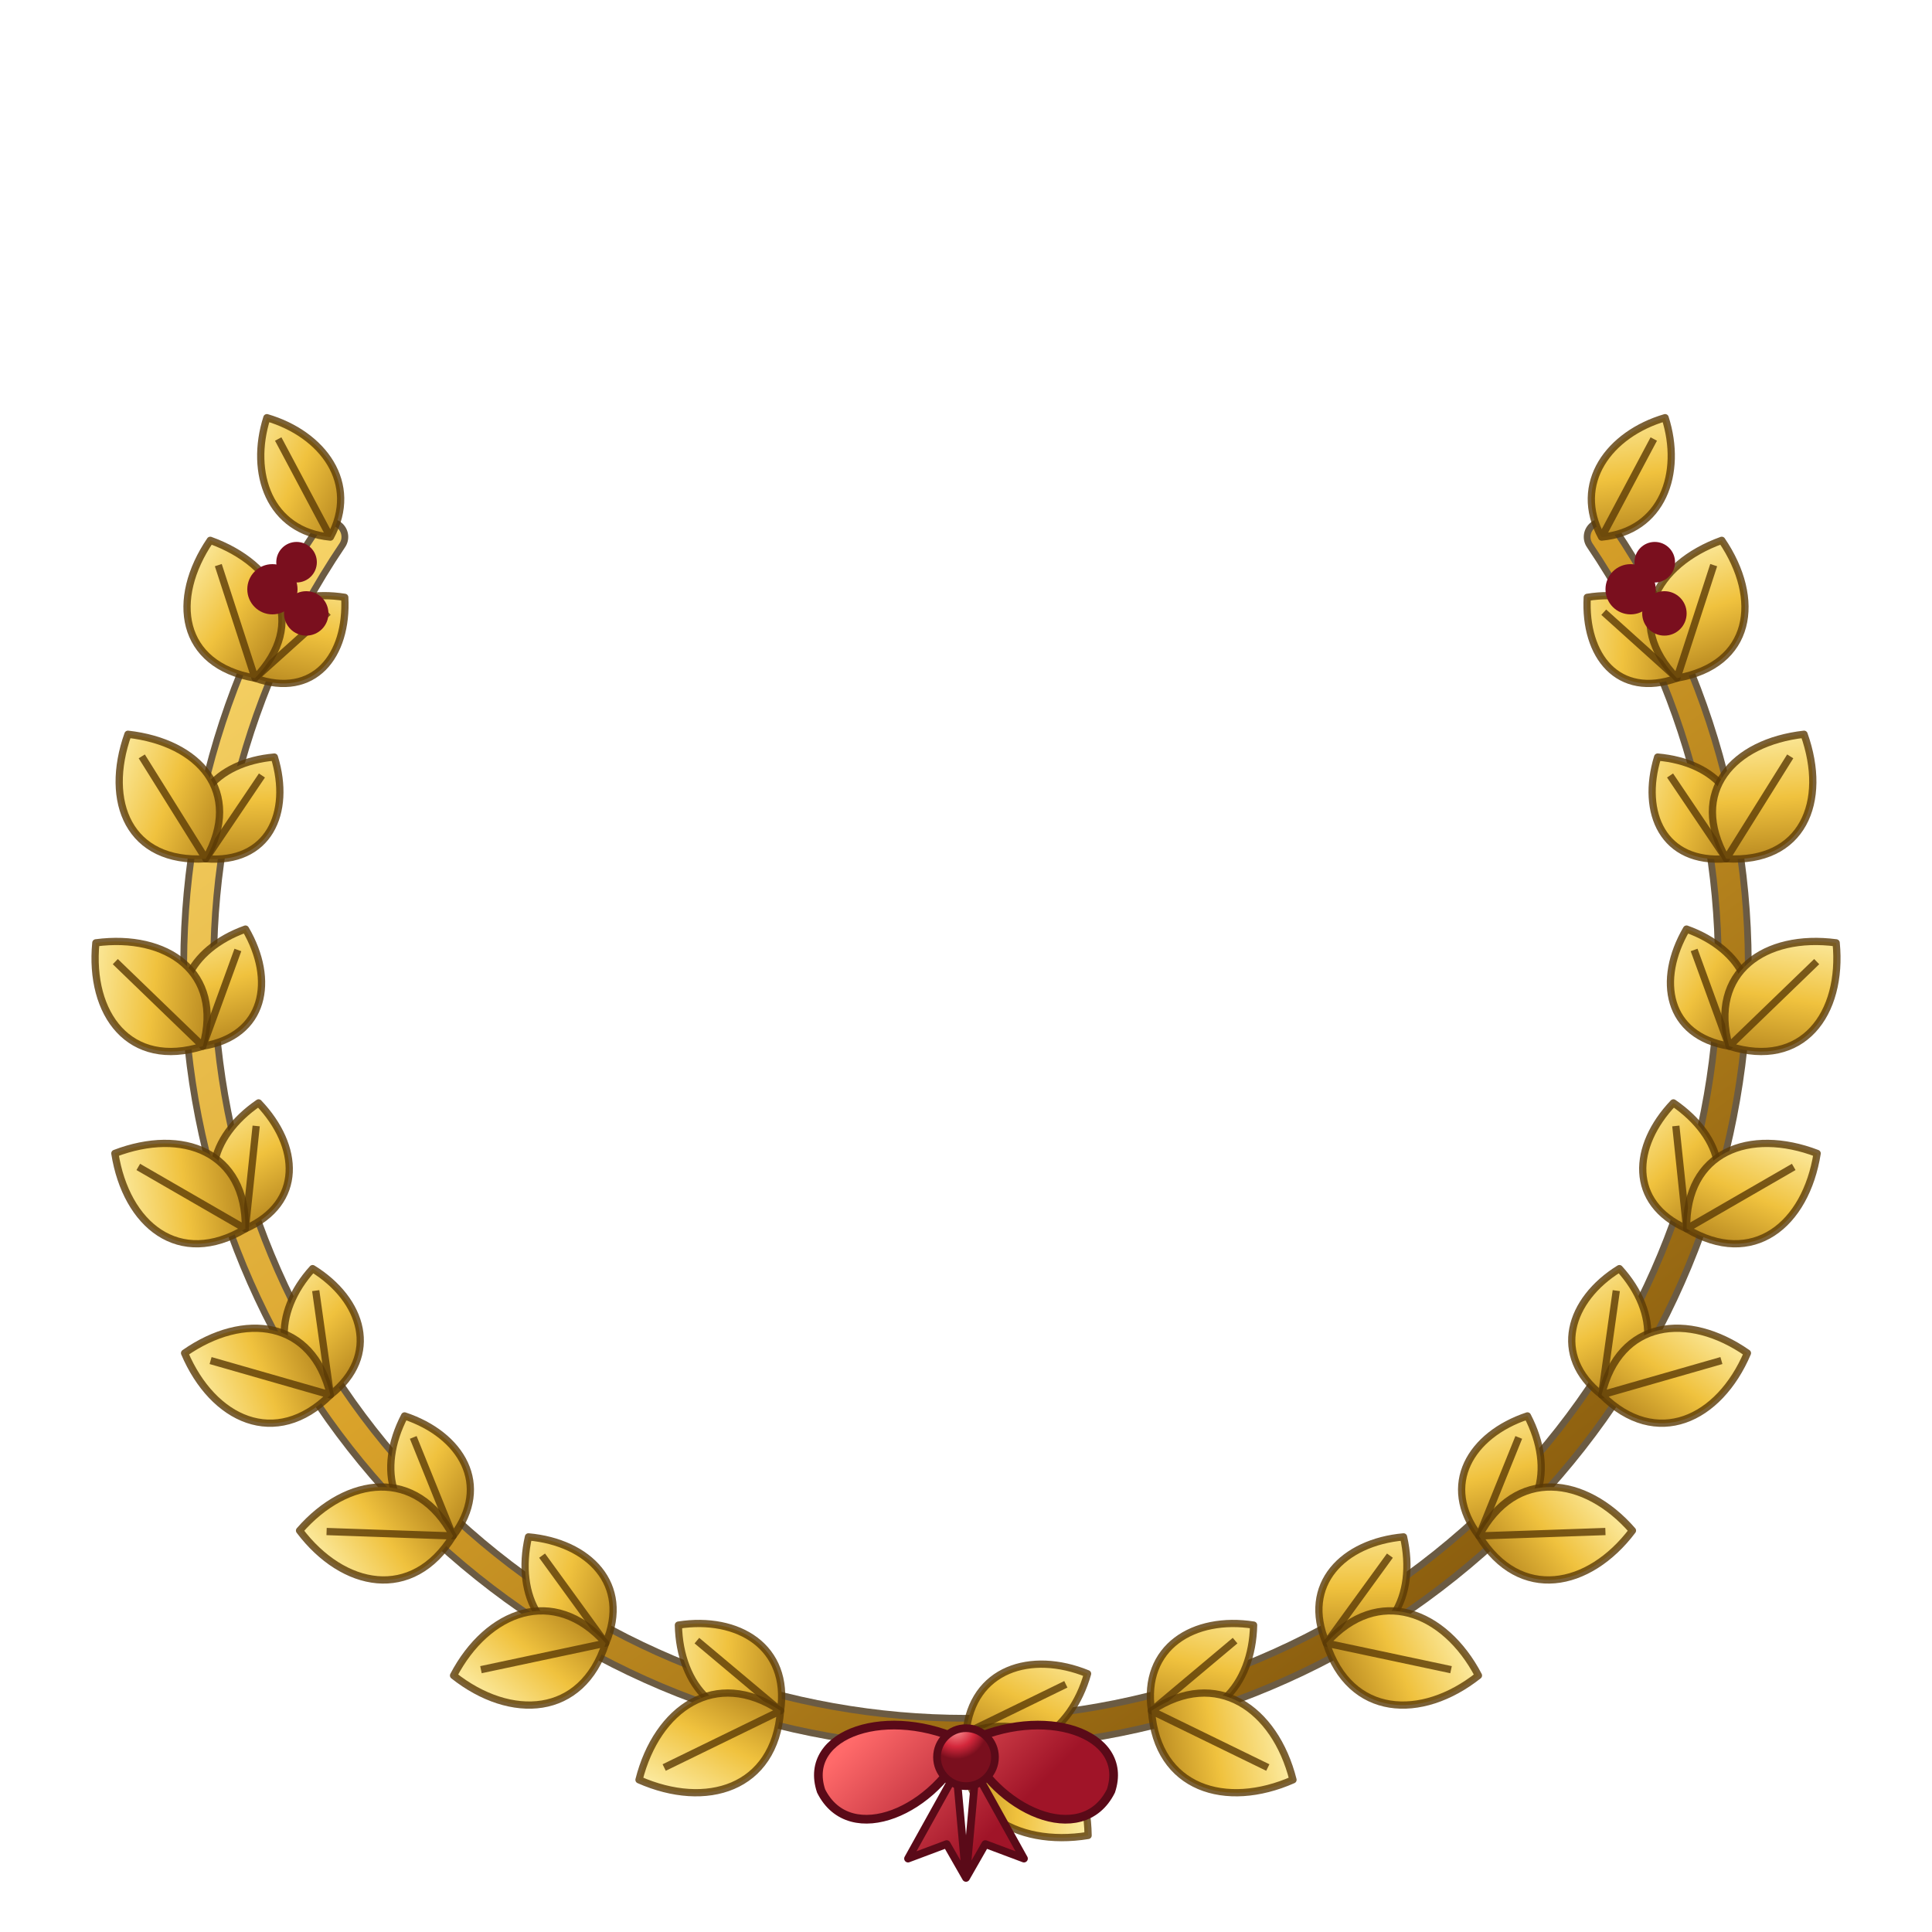
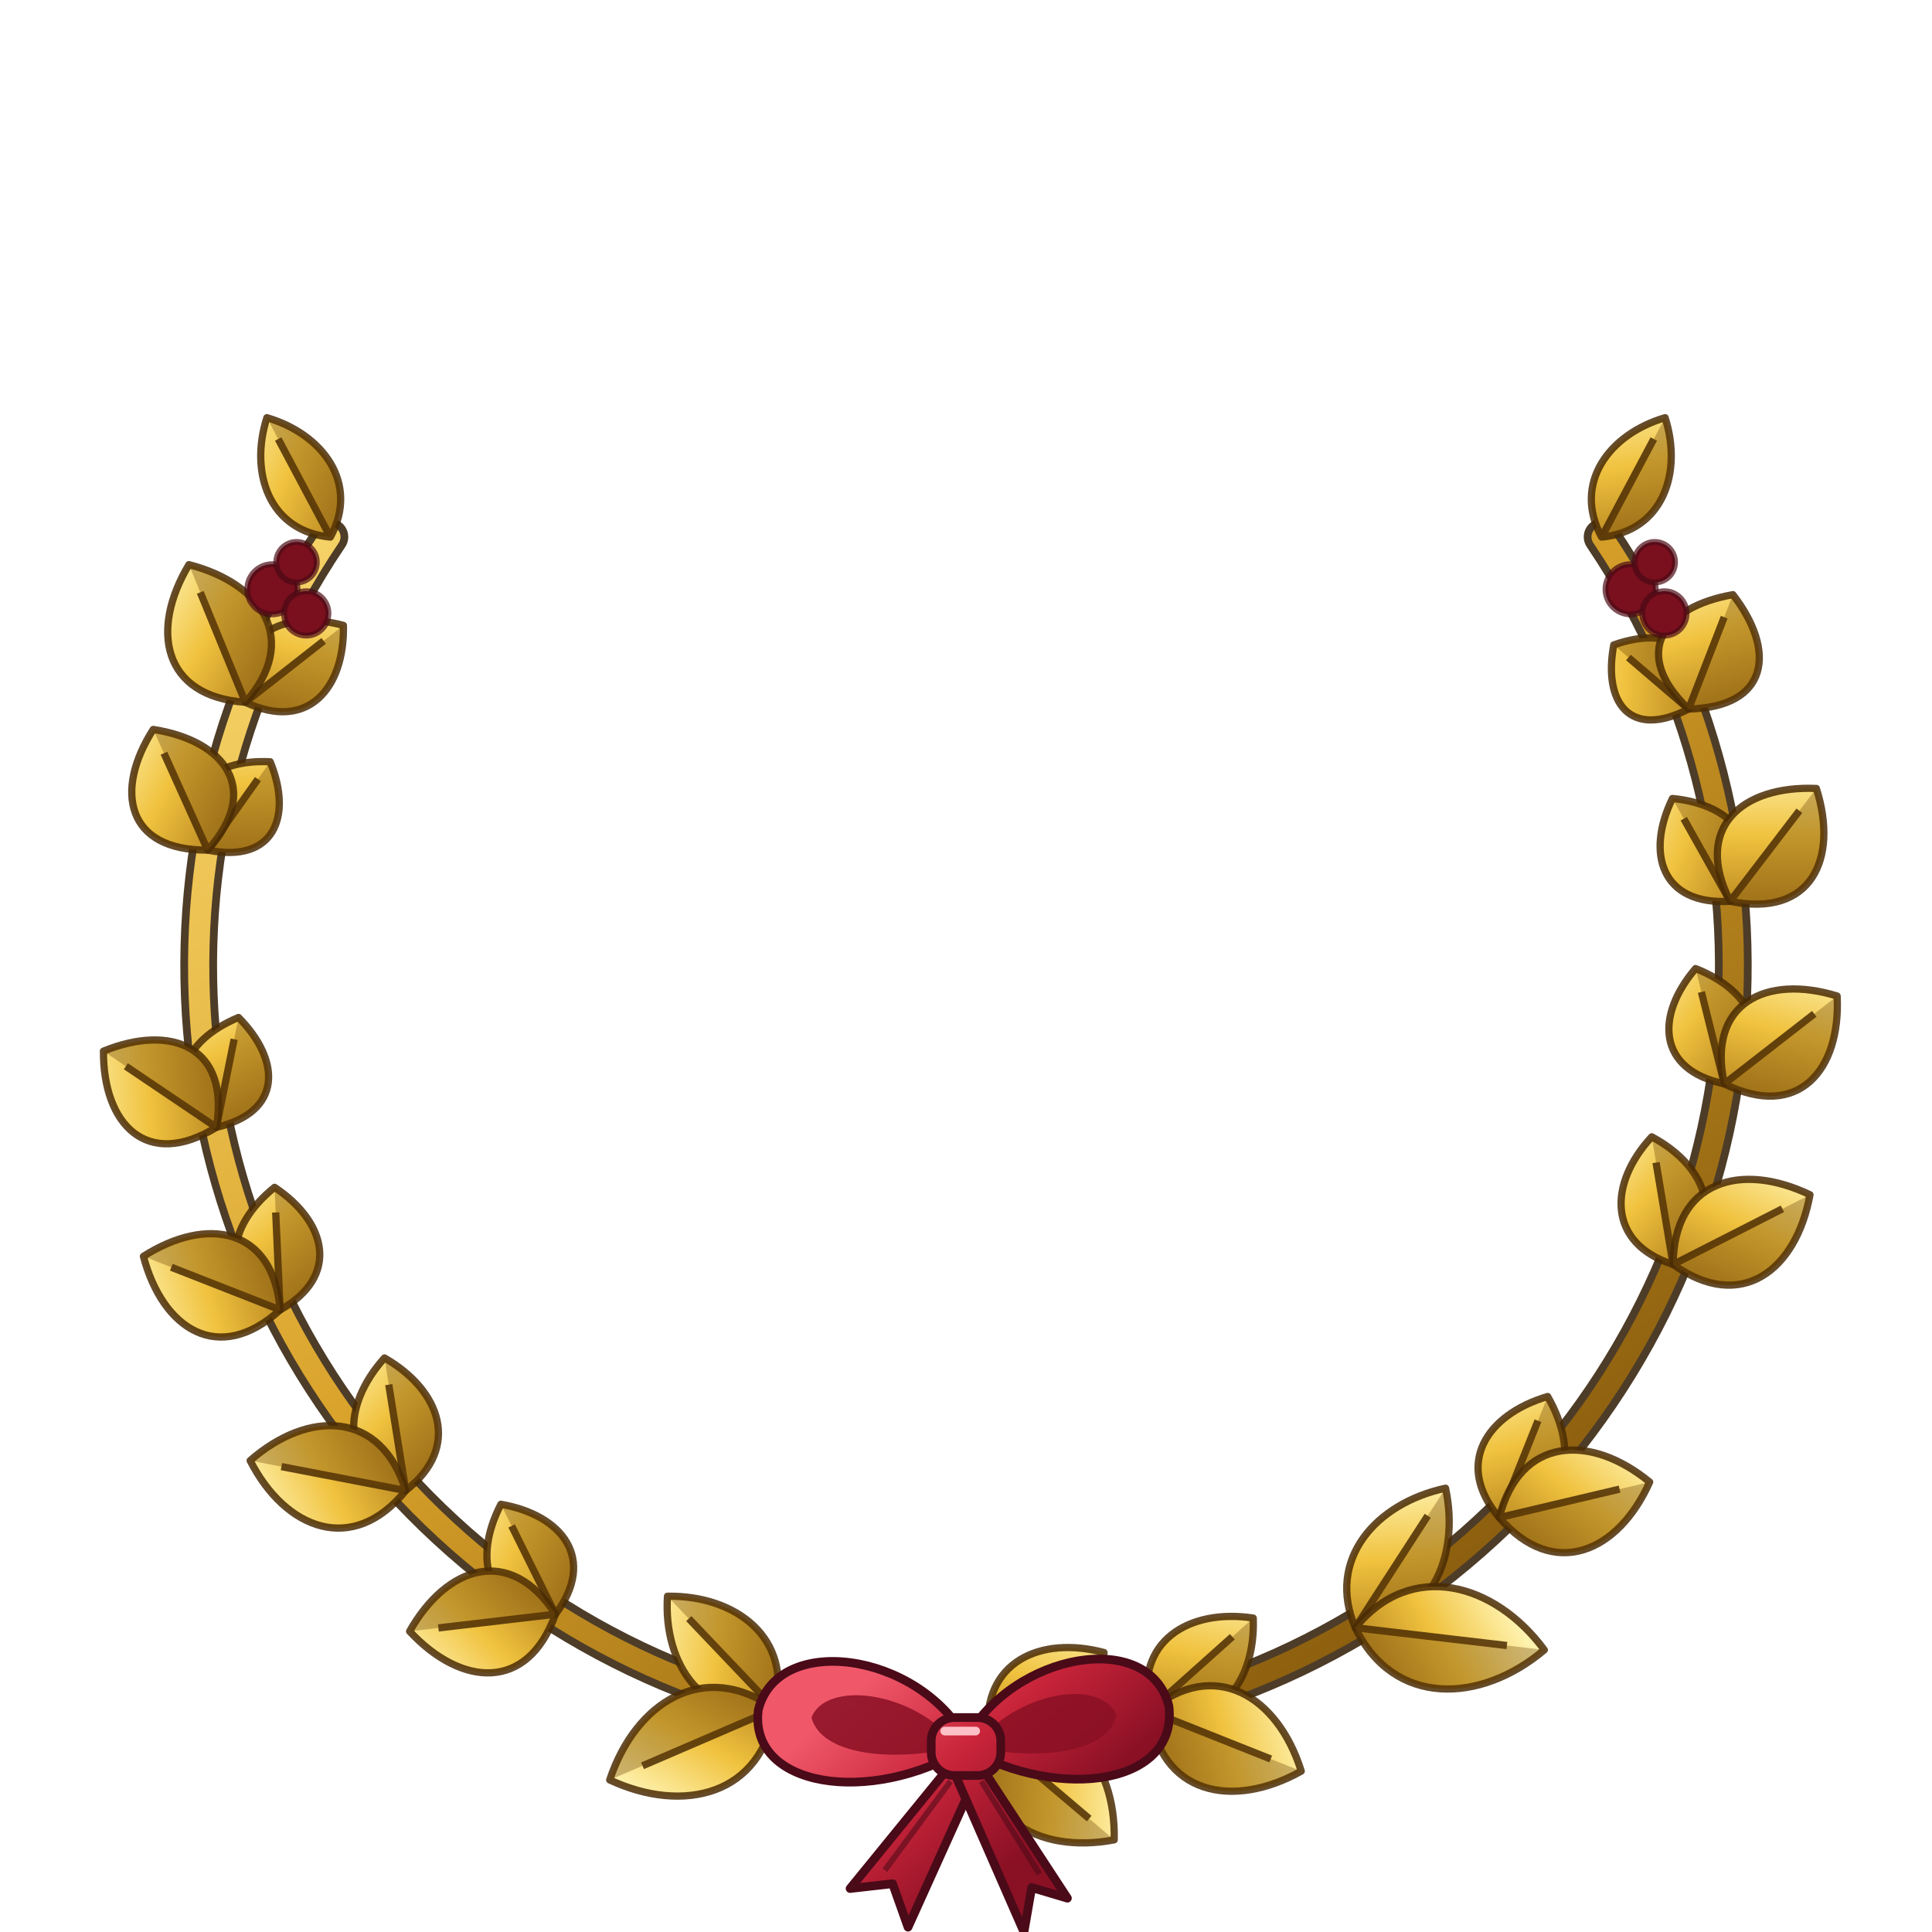
<svg xmlns="http://www.w3.org/2000/svg" viewBox="0 0 200 200" width="200" height="200">
  <defs>
    <linearGradient id="lg" gradientUnits="userSpaceOnUse" x1="-6" y1="-14" x2="6" y2="2">
-       <stop offset="0" stop-color="#fff6bc" />
-       <stop offset="0.45" stop-color="#f0c23e" />
-       <stop offset="1" stop-color="#8e5e0a" />
+       <stop offset="0" stop-color="#fff3b0" />
+       <stop offset="0.4" stop-color="#f0c23e" />
+       <stop offset="1" stop-color="#9a6610" />
    </linearGradient>
    <linearGradient id="ls" gradientUnits="userSpaceOnUse" x1="40" y1="20" x2="160" y2="180">
      <stop offset="0" stop-color="#ffe27a" />
      <stop offset="0.5" stop-color="#d9a22a" />
      <stop offset="1" stop-color="#7a4f08" />
    </linearGradient>
-     <linearGradient id="lr" gradientUnits="userSpaceOnUse" x1="-6" y1="-6" x2="6" y2="6">
-       <stop offset="0" stop-color="#ff6a6a" />
-       <stop offset="1" stop-color="#a01428" />
+     <linearGradient id="lr" gradientUnits="userSpaceOnUse" x1="-8" y1="-8" x2="8" y2="10">
+       <stop offset="0" stop-color="#f0586a" />
+       <stop offset="0.5" stop-color="#c8243a" />
+       <stop offset="1" stop-color="#8a1024" />
    </linearGradient>
    <radialGradient id="lb" gradientUnits="userSpaceOnUse" cx="-1" cy="-1.5" r="3.2">
      <stop offset="0" stop-color="#ff9a9a" />
      <stop offset="0.6" stop-color="#d4283c" />
      <stop offset="1" stop-color="#7a0f1e" />
    </radialGradient>
  </defs>
-   <path d="M165.85 55.58A79.43 79.43 0 1 1 34.15 55.58" fill="none" stroke="#3a2404" stroke-opacity=".75" stroke-width="3.8" stroke-linecap="round" />
-   <path d="M165.85 55.58A79.43 79.43 0 1 1 34.15 55.58" fill="none" stroke="url(#ls)" stroke-width="2.4" stroke-linecap="round" />
-   <g fill="url(#lg)" stroke="#5a3a06" stroke-opacity=".8" stroke-width=".75" stroke-linejoin="round">
-     <g transform="translate(173.6 70.2) rotate(68)">
-       <g transform="rotate(-116)">
-         <path d="M0 0C5.7 -3.1 4.7 -8.7 0 -12.5C-4.7 -8.7 -5.7 -3.1 0 0ZM0 0L0 -10.2" />
-       </g>
-       <g transform="rotate(-50)">
-         <path d="M0 0C7 -3.7 5.8 -10.5 0 -15C-5.8 -10.5 -7 -3.7 0 0ZM0 0L0 -12.3" />
-       </g>
-     </g>
-     <g transform="translate(178.7 88.9) rotate(82)">
-       <g transform="rotate(-116)">
-         <path d="M0 0C5.7 -3.2 4.7 -8.9 0 -12.7C-4.7 -8.9 -5.7 -3.2 0 0ZM0 0L0 -10.4" />
-       </g>
-       <g transform="rotate(-50)">
-         <path d="M0 0C7 -3.8 5.8 -10.6 0 -15.2C-5.8 -10.6 -7 -3.8 0 0ZM0 0L0 -12.5" />
-       </g>
-     </g>
-     <g transform="translate(179 108.3) rotate(96)">
-       <g transform="rotate(-116)">
-         <path d="M0 0C5.7 -3.2 4.7 -9 0 -12.9C-4.7 -9 -5.7 -3.2 0 0ZM0 0L0 -10.6" />
-       </g>
-       <g transform="rotate(-50)">
-         <path d="M0 0C7 -3.8 5.8 -10.8 0 -15.4C-5.8 -10.8 -7 -3.8 0 0ZM0 0L0 -12.6" />
-       </g>
-     </g>
-     <g transform="translate(174.6 127.2) rotate(110)">
-       <g transform="rotate(-116)">
-         <path d="M0 0C5.7 -3.3 4.7 -9.1 0 -13.1C-4.7 -9.1 -5.7 -3.3 0 0ZM0 0L0 -10.7" />
-       </g>
-       <g transform="rotate(-50)">
-         <path d="M0 0C7 -3.9 5.8 -10.9 0 -15.6C-5.8 -10.9 -7 -3.9 0 0ZM0 0L0 -12.8" />
-       </g>
-     </g>
-     <g transform="translate(165.8 144.4) rotate(124)">
-       <g transform="rotate(-116)">
-         <path d="M0 0C5.7 -3.3 4.7 -9.3 0 -13.2C-4.7 -9.3 -5.7 -3.3 0 0ZM0 0L0 -10.9" />
-       </g>
-       <g transform="rotate(-50)">
-         <path d="M0 0C7 -3.9 5.8 -11 0 -15.7C-5.8 -11 -7 -3.9 0 0ZM0 0L0 -12.9" />
-       </g>
-     </g>
-     <g transform="translate(153.1 159) rotate(138)">
-       <g transform="rotate(-116)">
-         <path d="M0 0C5.7 -3.4 4.7 -9.4 0 -13.4C-4.7 -9.4 -5.7 -3.4 0 0ZM0 0L0 -11" />
-       </g>
-       <g transform="rotate(-50)">
-         <path d="M0 0C7 -4 5.8 -11.2 0 -15.9C-5.8 -11.2 -7 -4 0 0ZM0 0L0 -13.1" />
-       </g>
-     </g>
-     <g transform="translate(137.3 170.1) rotate(152)">
-       <g transform="rotate(-116)">
-         <path d="M0 0C5.7 -3.4 4.7 -9.5 0 -13.6C-4.7 -9.5 -5.7 -3.4 0 0ZM0 0L0 -11.2" />
-       </g>
-       <g transform="rotate(-50)">
-         <path d="M0 0C7 -4 5.8 -11.3 0 -16.1C-5.8 -11.3 -7 -4 0 0ZM0 0L0 -13.2" />
-       </g>
-     </g>
-     <g transform="translate(119.2 177.1) rotate(166)">
-       <g transform="rotate(-116)">
-         <path d="M0 0C5.7 -3.5 4.7 -9.7 0 -13.8C-4.7 -9.7 -5.7 -3.5 0 0ZM0 0L0 -11.3" />
-       </g>
-       <g transform="rotate(-50)">
-         <path d="M0 0C7 -4.1 5.8 -11.4 0 -16.3C-5.8 -11.4 -7 -4.1 0 0ZM0 0L0 -13.4" />
-       </g>
-     </g>
-     <g transform="translate(100 179.4) rotate(180)">
-       <g transform="rotate(-116)">
-         <path d="M0 0C5.7 -3.5 4.7 -9.8 0 -14C-4.7 -9.8 -5.7 -3.5 0 0ZM0 0L0 -11.5" />
-       </g>
-       <g transform="rotate(-50)">
-         <path d="M0 0C7 -4.1 5.8 -11.5 0 -16.5C-5.8 -11.5 -7 -4.1 0 0ZM0 0L0 -13.5" />
-       </g>
-     </g>
-     <g transform="translate(80.8 177.1) rotate(194)">
-       <g transform="rotate(116)">
-         <path d="M0 0C5.7 -3.5 4.7 -9.7 0 -13.8C-4.7 -9.7 -5.7 -3.5 0 0ZM0 0L0 -11.3" />
-       </g>
-       <g transform="rotate(50)">
-         <path d="M0 0C7 -4.1 5.8 -11.4 0 -16.3C-5.8 -11.4 -7 -4.1 0 0ZM0 0L0 -13.4" />
-       </g>
-     </g>
-     <g transform="translate(62.7 170.1) rotate(208)">
-       <g transform="rotate(116)">
-         <path d="M0 0C5.7 -3.4 4.7 -9.5 0 -13.6C-4.7 -9.5 -5.7 -3.4 0 0ZM0 0L0 -11.2" />
-       </g>
-       <g transform="rotate(50)">
-         <path d="M0 0C7 -4 5.8 -11.3 0 -16.1C-5.8 -11.3 -7 -4 0 0ZM0 0L0 -13.2" />
-       </g>
-     </g>
-     <g transform="translate(46.9 159) rotate(222)">
-       <g transform="rotate(116)">
-         <path d="M0 0C5.7 -3.4 4.7 -9.4 0 -13.4C-4.7 -9.4 -5.7 -3.4 0 0ZM0 0L0 -11" />
-       </g>
-       <g transform="rotate(50)">
-         <path d="M0 0C7 -4 5.8 -11.2 0 -15.9C-5.8 -11.2 -7 -4 0 0ZM0 0L0 -13.1" />
-       </g>
-     </g>
-     <g transform="translate(34.2 144.4) rotate(236)">
-       <g transform="rotate(116)">
-         <path d="M0 0C5.7 -3.3 4.7 -9.3 0 -13.2C-4.7 -9.3 -5.7 -3.3 0 0ZM0 0L0 -10.9" />
-       </g>
-       <g transform="rotate(50)">
-         <path d="M0 0C7 -3.9 5.8 -11 0 -15.7C-5.8 -11 -7 -3.9 0 0ZM0 0L0 -12.9" />
-       </g>
-     </g>
-     <g transform="translate(25.4 127.2) rotate(250)">
-       <g transform="rotate(116)">
-         <path d="M0 0C5.7 -3.3 4.7 -9.1 0 -13.1C-4.7 -9.1 -5.7 -3.3 0 0ZM0 0L0 -10.7" />
-       </g>
-       <g transform="rotate(50)">
-         <path d="M0 0C7 -3.9 5.8 -10.9 0 -15.6C-5.8 -10.9 -7 -3.9 0 0ZM0 0L0 -12.8" />
-       </g>
-     </g>
-     <g transform="translate(21 108.3) rotate(264)">
-       <g transform="rotate(116)">
-         <path d="M0 0C5.7 -3.2 4.7 -9 0 -12.9C-4.7 -9 -5.7 -3.2 0 0ZM0 0L0 -10.6" />
-       </g>
-       <g transform="rotate(50)">
-         <path d="M0 0C7 -3.8 5.8 -10.8 0 -15.4C-5.8 -10.8 -7 -3.8 0 0ZM0 0L0 -12.6" />
-       </g>
-     </g>
-     <g transform="translate(21.3 88.9) rotate(278)">
-       <g transform="rotate(116)">
-         <path d="M0 0C5.7 -3.2 4.7 -8.9 0 -12.7C-4.7 -8.9 -5.7 -3.2 0 0ZM0 0L0 -10.4" />
-       </g>
-       <g transform="rotate(50)">
-         <path d="M0 0C7 -3.8 5.8 -10.6 0 -15.2C-5.8 -10.6 -7 -3.8 0 0ZM0 0L0 -12.5" />
-       </g>
-     </g>
-     <g transform="translate(26.4 70.2) rotate(292)">
-       <g transform="rotate(116)">
-         <path d="M0 0C5.7 -3.1 4.7 -8.7 0 -12.5C-4.7 -8.7 -5.7 -3.1 0 0ZM0 0L0 -10.2" />
-       </g>
-       <g transform="rotate(50)">
-         <path d="M0 0C7 -3.7 5.8 -10.5 0 -15C-5.8 -10.5 -7 -3.7 0 0ZM0 0L0 -12.3" />
+   <path d="M165.85 55.58A79.43 79.43 0 1 1 34.15 55.58" fill="none" stroke="#2e1a02" stroke-opacity="0.85" stroke-width="3.8" stroke-linecap="round" />
+   <path d="M165.85 55.58A79.43 79.43 0 1 1 34.15 55.58" fill="none" stroke="url(#ls)" stroke-width="2.2" stroke-linecap="round" />
+   <g fill="url(#lg)" stroke="#4a2c04" stroke-opacity=".85" stroke-width=".75" stroke-linejoin="round">
+     <g transform="translate(174.8 73.4) rotate(70.4)">
+       <g transform="rotate(-119.8)">
+         <path d="M0 0C6.4 -2.6 5.2 -7.2 0 -10.2C-5.2 -7.2 -6.4 -2.6 0 0ZM0 0L0 -8.2" />
+         <path d="M0 0C6.4 -2.6 5.2 -7.2 0 -10.2Z" fill="#6a4208" fill-opacity=".34" stroke="none" />
+       </g>
+       <g transform="rotate(-49.2)">
+         <path d="M0 0C7.7 -3.2 6.3 -8.9 0 -12.7C-6.3 -8.9 -7.7 -3.2 0 0ZM0 0L0 -10.2" />
+         <path d="M0 0C7.7 -3.2 6.3 -8.9 0 -12.7Z" fill="#6a4208" fill-opacity=".34" stroke="none" />
+       </g>
+     </g>
+     <g transform="translate(179.1 93.3) rotate(85.2)">
+       <g transform="rotate(-114.5)">
+         <path d="M0 0C6.4 -3.1 5.2 -8.6 0 -12.2C-5.2 -8.6 -6.4 -3.1 0 0ZM0 0L0 -9.8" />
+         <path d="M0 0C6.4 -3.1 5.2 -8.6 0 -12.2Z" fill="#6a4208" fill-opacity=".34" stroke="none" />
+       </g>
+       <g transform="rotate(-47.8)">
+         <path d="M0 0C7.7 -3.7 6.3 -10.3 0 -14.7C-6.3 -10.3 -7.7 -3.7 0 0ZM0 0L0 -11.8" />
+         <path d="M0 0C7.7 -3.7 6.3 -10.3 0 -14.7Z" fill="#6a4208" fill-opacity=".34" stroke="none" />
+       </g>
+     </g>
+     <g transform="translate(178.5 112.2) rotate(98.9)">
+       <g transform="rotate(-112.9)">
+         <path d="M0 0C6.4 -3.1 5.2 -8.6 0 -12.3C-5.2 -8.6 -6.4 -3.1 0 0ZM0 0L0 -9.8" />
+         <path d="M0 0C6.4 -3.1 5.2 -8.6 0 -12.3Z" fill="#6a4208" fill-opacity=".34" stroke="none" />
+       </g>
+       <g transform="rotate(-46.8)">
+         <path d="M0 0C7.7 -3.7 6.3 -10.4 0 -14.8C-6.3 -10.4 -7.7 -3.7 0 0ZM0 0L0 -11.8" />
+         <path d="M0 0C7.7 -3.7 6.3 -10.4 0 -14.8Z" fill="#6a4208" fill-opacity=".34" stroke="none" />
+       </g>
+     </g>
+     <g transform="translate(173.2 130.9) rotate(112.9)">
+       <g transform="rotate(-122.4)">
+         <path d="M0 0C6.4 -3.3 5.2 -9.4 0 -13.4C-5.2 -9.4 -6.4 -3.3 0 0ZM0 0L0 -10.7" />
+         <path d="M0 0C6.4 -3.3 5.2 -9.4 0 -13.4Z" fill="#6a4208" fill-opacity=".34" stroke="none" />
+       </g>
+       <g transform="rotate(-49.9)">
+         <path d="M0 0C7.7 -4 6.3 -11.1 0 -15.9C-6.3 -11.1 -7.7 -4 0 0ZM0 0L0 -12.7" />
+         <path d="M0 0C7.7 -4 6.3 -11.1 0 -15.9Z" fill="#6a4208" fill-opacity=".34" stroke="none" />
+       </g>
+     </g>
+     <g transform="translate(155.2 157.1) rotate(136)">
+       <g transform="rotate(-114.2)">
+         <path d="M0 0C6.4 -3.4 5.2 -9.4 0 -13.5C-5.2 -9.4 -6.4 -3.4 0 0ZM0 0L0 -10.8" />
+         <path d="M0 0C6.4 -3.4 5.2 -9.4 0 -13.5Z" fill="#6a4208" fill-opacity=".34" stroke="none" />
+       </g>
+       <g transform="rotate(-59.3)">
+         <path d="M0 0C7.7 -4 6.3 -11.2 0 -16C-6.3 -11.2 -7.7 -4 0 0ZM0 0L0 -12.8" />
+         <path d="M0 0C7.7 -4 6.3 -11.2 0 -16Z" fill="#6a4208" fill-opacity=".34" stroke="none" />
+       </g>
+     </g>
+     <g transform="translate(140.3 168.5) rotate(149.5)">
+       <g transform="rotate(-116.6)">
+         <path d="M0 0C6.4 -4.3 5.2 -12 0 -17.2C-5.2 -12 -6.4 -4.3 0 0ZM0 0L0 -13.8" />
+         <path d="M0 0C6.4 -4.3 5.2 -12 0 -17.2Z" fill="#6a4208" fill-opacity=".34" stroke="none" />
+       </g>
+       <g transform="rotate(-52.8)">
+         <path d="M0 0C7.7 -4.9 6.3 -13.8 0 -19.7C-6.3 -13.8 -7.7 -4.9 0 0ZM0 0L0 -15.8" />
+         <path d="M0 0C7.7 -4.9 6.3 -13.8 0 -19.7Z" fill="#6a4208" fill-opacity=".34" stroke="none" />
+       </g>
+     </g>
+     <g transform="translate(119 177.1) rotate(166.2)">
+       <g transform="rotate(-118)">
+         <path d="M0 0C6.4 -3.6 5.2 -10.1 0 -14.4C-5.2 -10.1 -6.4 -3.6 0 0ZM0 0L0 -11.5" />
+         <path d="M0 0C6.4 -3.6 5.2 -10.1 0 -14.4Z" fill="#6a4208" fill-opacity=".34" stroke="none" />
+       </g>
+       <g transform="rotate(-54.5)">
+         <path d="M0 0C7.7 -4.2 6.3 -11.8 0 -16.9C-6.3 -11.8 -7.7 -4.2 0 0ZM0 0L0 -13.5" />
+         <path d="M0 0C7.7 -4.2 6.3 -11.8 0 -16.9Z" fill="#6a4208" fill-opacity=".34" stroke="none" />
+       </g>
+     </g>
+     <g transform="translate(102.3 179.4) rotate(178.4)">
+       <g transform="rotate(-123.2)">
+         <path d="M0 0C6.4 -3.7 5.2 -10.2 0 -14.6C-5.2 -10.2 -6.4 -3.7 0 0ZM0 0L0 -11.7" />
+         <path d="M0 0C6.4 -3.7 5.2 -10.2 0 -14.6Z" fill="#6a4208" fill-opacity=".34" stroke="none" />
+       </g>
+       <g transform="rotate(-48.1)">
+         <path d="M0 0C7.7 -4.3 6.3 -12 0 -17.1C-6.3 -12 -7.7 -4.3 0 0ZM0 0L0 -13.7" />
+         <path d="M0 0C7.7 -4.3 6.3 -12 0 -17.1Z" fill="#6a4208" fill-opacity=".34" stroke="none" />
+       </g>
+     </g>
+     <g transform="translate(80.2 176.9) rotate(194.4)">
+       <g transform="rotate(122)">
+         <path d="M0 0C6.4 -4 5.2 -11.3 0 -16.1C-5.2 -11.3 -6.4 -4 0 0ZM0 0L0 -12.9" />
+         <path d="M0 0C6.4 -4 5.2 -11.3 0 -16.1Z" fill="#6a4208" fill-opacity=".34" stroke="none" />
+       </g>
+       <g transform="rotate(52.3)">
+         <path d="M0 0C7.7 -4.7 6.3 -13 0 -18.6C-6.3 -13 -7.7 -4.7 0 0ZM0 0L0 -14.9" />
+         <path d="M0 0C7.7 -4.7 6.3 -13 0 -18.6Z" fill="#6a4208" fill-opacity=".34" stroke="none" />
+       </g>
+     </g>
+     <g transform="translate(57.5 167.1) rotate(212.4)">
+       <g transform="rotate(121.2)">
+         <path d="M0 0C6.4 -3.2 5.2 -8.9 0 -12.7C-5.2 -8.9 -6.4 -3.2 0 0ZM0 0L0 -10.2" />
+         <path d="M0 0C6.4 -3.2 5.2 -8.9 0 -12.7Z" fill="#6a4208" fill-opacity=".34" stroke="none" />
+       </g>
+       <g transform="rotate(50.9)">
+         <path d="M0 0C7.7 -3.8 6.3 -10.6 0 -15.2C-6.3 -10.6 -7.7 -3.8 0 0ZM0 0L0 -12.2" />
+         <path d="M0 0C7.7 -3.8 6.3 -10.6 0 -15.2Z" fill="#6a4208" fill-opacity=".34" stroke="none" />
+       </g>
+     </g>
+     <g transform="translate(42 154.3) rotate(226.9)">
+       <g transform="rotate(124)">
+         <path d="M0 0C6.4 -3.5 5.2 -9.7 0 -13.9C-5.2 -9.7 -6.4 -3.5 0 0ZM0 0L0 -11.1" />
+         <path d="M0 0C6.4 -3.5 5.2 -9.7 0 -13.9Z" fill="#6a4208" fill-opacity=".34" stroke="none" />
+       </g>
+       <g transform="rotate(54)">
+         <path d="M0 0C7.7 -4.1 6.3 -11.5 0 -16.4C-6.3 -11.5 -7.7 -4.1 0 0ZM0 0L0 -13.1" />
+         <path d="M0 0C7.7 -4.1 6.3 -11.5 0 -16.4Z" fill="#6a4208" fill-opacity=".34" stroke="none" />
+       </g>
+     </g>
+     <g transform="translate(29 135.6) rotate(243.4)">
+       <g transform="rotate(114)">
+         <path d="M0 0C6.4 -3.2 5.2 -8.9 0 -12.7C-5.2 -8.9 -6.4 -3.2 0 0ZM0 0L0 -10.1" />
+         <path d="M0 0C6.4 -3.2 5.2 -8.9 0 -12.7Z" fill="#6a4208" fill-opacity=".34" stroke="none" />
+       </g>
+       <g transform="rotate(48)">
+         <path d="M0 0C7.7 -3.8 6.3 -10.6 0 -15.2C-6.3 -10.6 -7.7 -3.8 0 0ZM0 0L0 -12.1" />
+         <path d="M0 0C7.7 -3.8 6.3 -10.6 0 -15.2Z" fill="#6a4208" fill-opacity=".34" stroke="none" />
+       </g>
+     </g>
+     <g transform="translate(22.4 116.7) rotate(257.8)">
+       <g transform="rotate(113.6)">
+         <path d="M0 0C6.4 -2.9 5.2 -8.1 0 -11.6C-5.2 -8.1 -6.4 -2.9 0 0ZM0 0L0 -9.3" />
+         <path d="M0 0C6.4 -2.9 5.2 -8.1 0 -11.6Z" fill="#6a4208" fill-opacity=".34" stroke="none" />
+       </g>
+       <g transform="rotate(46.2)">
+         <path d="M0 0C7.7 -3.5 6.3 -9.9 0 -14.1C-6.3 -9.9 -7.7 -3.5 0 0ZM0 0L0 -11.3" />
+         <path d="M0 0C7.7 -3.5 6.3 -9.9 0 -14.1Z" fill="#6a4208" fill-opacity=".34" stroke="none" />
+       </g>
+     </g>
+     <g transform="translate(21.5 88) rotate(278.7)">
+       <g transform="rotate(116.6)">
+         <path d="M0 0C6.4 -2.8 5.2 -7.9 0 -11.2C-5.2 -7.9 -6.4 -2.8 0 0ZM0 0L0 -9" />
+         <path d="M0 0C6.4 -2.8 5.2 -7.9 0 -11.2Z" fill="#6a4208" fill-opacity=".34" stroke="none" />
+       </g>
+       <g transform="rotate(57)">
+         <path d="M0 0C7.7 -3.4 6.3 -9.6 0 -13.7C-6.3 -9.6 -7.7 -3.4 0 0ZM0 0L0 -11" />
+         <path d="M0 0C7.7 -3.4 6.3 -9.6 0 -13.7Z" fill="#6a4208" fill-opacity=".34" stroke="none" />
+       </g>
+     </g>
+     <g transform="translate(25.4 72.7) rotate(290.1)">
+       <g transform="rotate(121.8)">
+         <path d="M0 0C6.4 -3.2 5.2 -9 0 -12.9C-5.2 -9 -6.4 -3.2 0 0ZM0 0L0 -10.3" />
+         <path d="M0 0C6.4 -3.2 5.2 -9 0 -12.9Z" fill="#6a4208" fill-opacity=".34" stroke="none" />
+       </g>
+       <g transform="rotate(47.6)">
+         <path d="M0 0C7.7 -3.8 6.3 -10.7 0 -15.4C-6.3 -10.7 -7.7 -3.8 0 0ZM0 0L0 -12.3" />
+         <path d="M0 0C7.7 -3.8 6.3 -10.7 0 -15.4Z" fill="#6a4208" fill-opacity=".34" stroke="none" />
      </g>
    </g>
    <g transform="translate(165.8 55.6) rotate(56)">
      <g transform="rotate(-28)">
        <path d="M0 0C5.3 -3.5 4.3 -9.8 0 -14C-4.3 -9.8 -5.3 -3.5 0 0ZM0 0L0 -11.5" />
+         <path d="M0 0C5.3 -3.5 4.3 -9.8 0 -14Z" fill="#6a4208" fill-opacity=".34" stroke="none" />
      </g>
    </g>
    <g transform="translate(34.2 55.6) rotate(304)">
      <g transform="rotate(28)">
        <path d="M0 0C5.3 -3.5 4.3 -9.8 0 -14C-4.3 -9.8 -5.3 -3.5 0 0ZM0 0L0 -11.5" />
+         <path d="M0 0C5.3 -3.5 4.3 -9.8 0 -14Z" fill="#6a4208" fill-opacity=".34" stroke="none" />
      </g>
    </g>
  </g>
-   <circle cx="168.8" cy="61" r="2.6" fill="url(#lb)" />
-   <circle cx="172.3" cy="63.5" r="2.3" fill="url(#lb)" />
-   <circle cx="171.3" cy="58.2" r="2.1" fill="url(#lb)" />
-   <circle cx="28.2" cy="61" r="2.6" fill="url(#lb)" />
-   <circle cx="31.7" cy="63.5" r="2.3" fill="url(#lb)" />
-   <circle cx="30.7" cy="58.2" r="2.1" fill="url(#lb)" />
-   <g transform="translate(100 180.4) rotate(180)">
-     <g transform="rotate(180)">
-       <path d="M0 0C-3 7-12 11-15 5C-17-1-8-4 0 0Z" fill="url(#lr)" stroke="#5a0a18" stroke-width=".9" stroke-linejoin="round" />
-       <path d="M0 0C3 7 12 11 15 5C17-1 8-4 0 0Z" fill="url(#lr)" stroke="#5a0a18" stroke-width=".9" stroke-linejoin="round" />
-       <path d="M-1 3L-6 12L-2 10.5L0 14L1 3ZM1 3L6 12L2 10.5L0 14L-1 3Z" fill="url(#lr)" stroke="#5a0a18" stroke-width=".8" stroke-linejoin="round" />
-       <circle cy="1.5" r="3" fill="url(#lb)" stroke="#5a0a18" stroke-width=".8" />
-     </g>
+   <circle cx="168.8" cy="61" r="2.6" fill="url(#lb)" stroke="#4a0a14" stroke-opacity=".7" stroke-width=".6" />
+   <circle cx="172.3" cy="63.5" r="2.3" fill="url(#lb)" stroke="#4a0a14" stroke-opacity=".7" stroke-width=".6" />
+   <circle cx="171.3" cy="58.2" r="2.1" fill="url(#lb)" stroke="#4a0a14" stroke-opacity=".7" stroke-width=".6" />
+   <circle cx="28.2" cy="61" r="2.6" fill="url(#lb)" stroke="#4a0a14" stroke-opacity=".7" stroke-width=".6" />
+   <circle cx="31.7" cy="63.5" r="2.3" fill="url(#lb)" stroke="#4a0a14" stroke-opacity=".7" stroke-width=".6" />
+   <circle cx="30.7" cy="58.2" r="2.1" fill="url(#lb)" stroke="#4a0a14" stroke-opacity=".7" stroke-width=".6" />
+   <g transform="translate(100 180)">
+     <path d="M-1 2L-12 15.5L-7.6 15L-6 19.5L1 4Z" fill="url(#lr)" stroke="#4a0a18" stroke-width=".9" stroke-linejoin="round" />
+     <path d="M1 2L10.5 16.5L6.8 15.4L6 20L-1 4Z" fill="url(#lr)" stroke="#4a0a18" stroke-width=".9" stroke-linejoin="round" />
+     <path d="M-1.6 4.4L-8.4 13.6M1.6 4.4L7.6 14" stroke="#4a0a18" stroke-opacity=".55" stroke-width=".6" fill="none" />
+     <path d="M0 0C-5 -9-19.5-11-21.5-3C-22.5 5-10 7 0 1Z" fill="url(#lr)" stroke="#4a0a18" stroke-width=".9" stroke-linejoin="round" />
+     <path d="M-1.5 0C-6-5-14.5-6-16-2.2C-15 1.6-8 2.4-1.5 1Z" fill="#8a1024" fill-opacity=".85" />
+     <path d="M0 0C5-9 19-11.4 21-3.4C22 4.6 10 6.6 0 1Z" fill="url(#lr)" stroke="#4a0a18" stroke-width=".9" stroke-linejoin="round" />
+     <path d="M1.5 0C6-5 14-6.2 15.6-2.4C14.6 1.4 8 2.2 1.5 1Z" fill="#8a1024" fill-opacity=".85" />
+     <rect x="-3.6" y="-2.2" width="7.2" height="6" rx="2.4" fill="url(#lr)" stroke="#4a0a18" stroke-width=".9" stroke-linejoin="round" />
+     <path d="M-2.2 -0.8H1" stroke="#ffc0c8" stroke-width=".9" stroke-linecap="round" />
  </g>
</svg>
